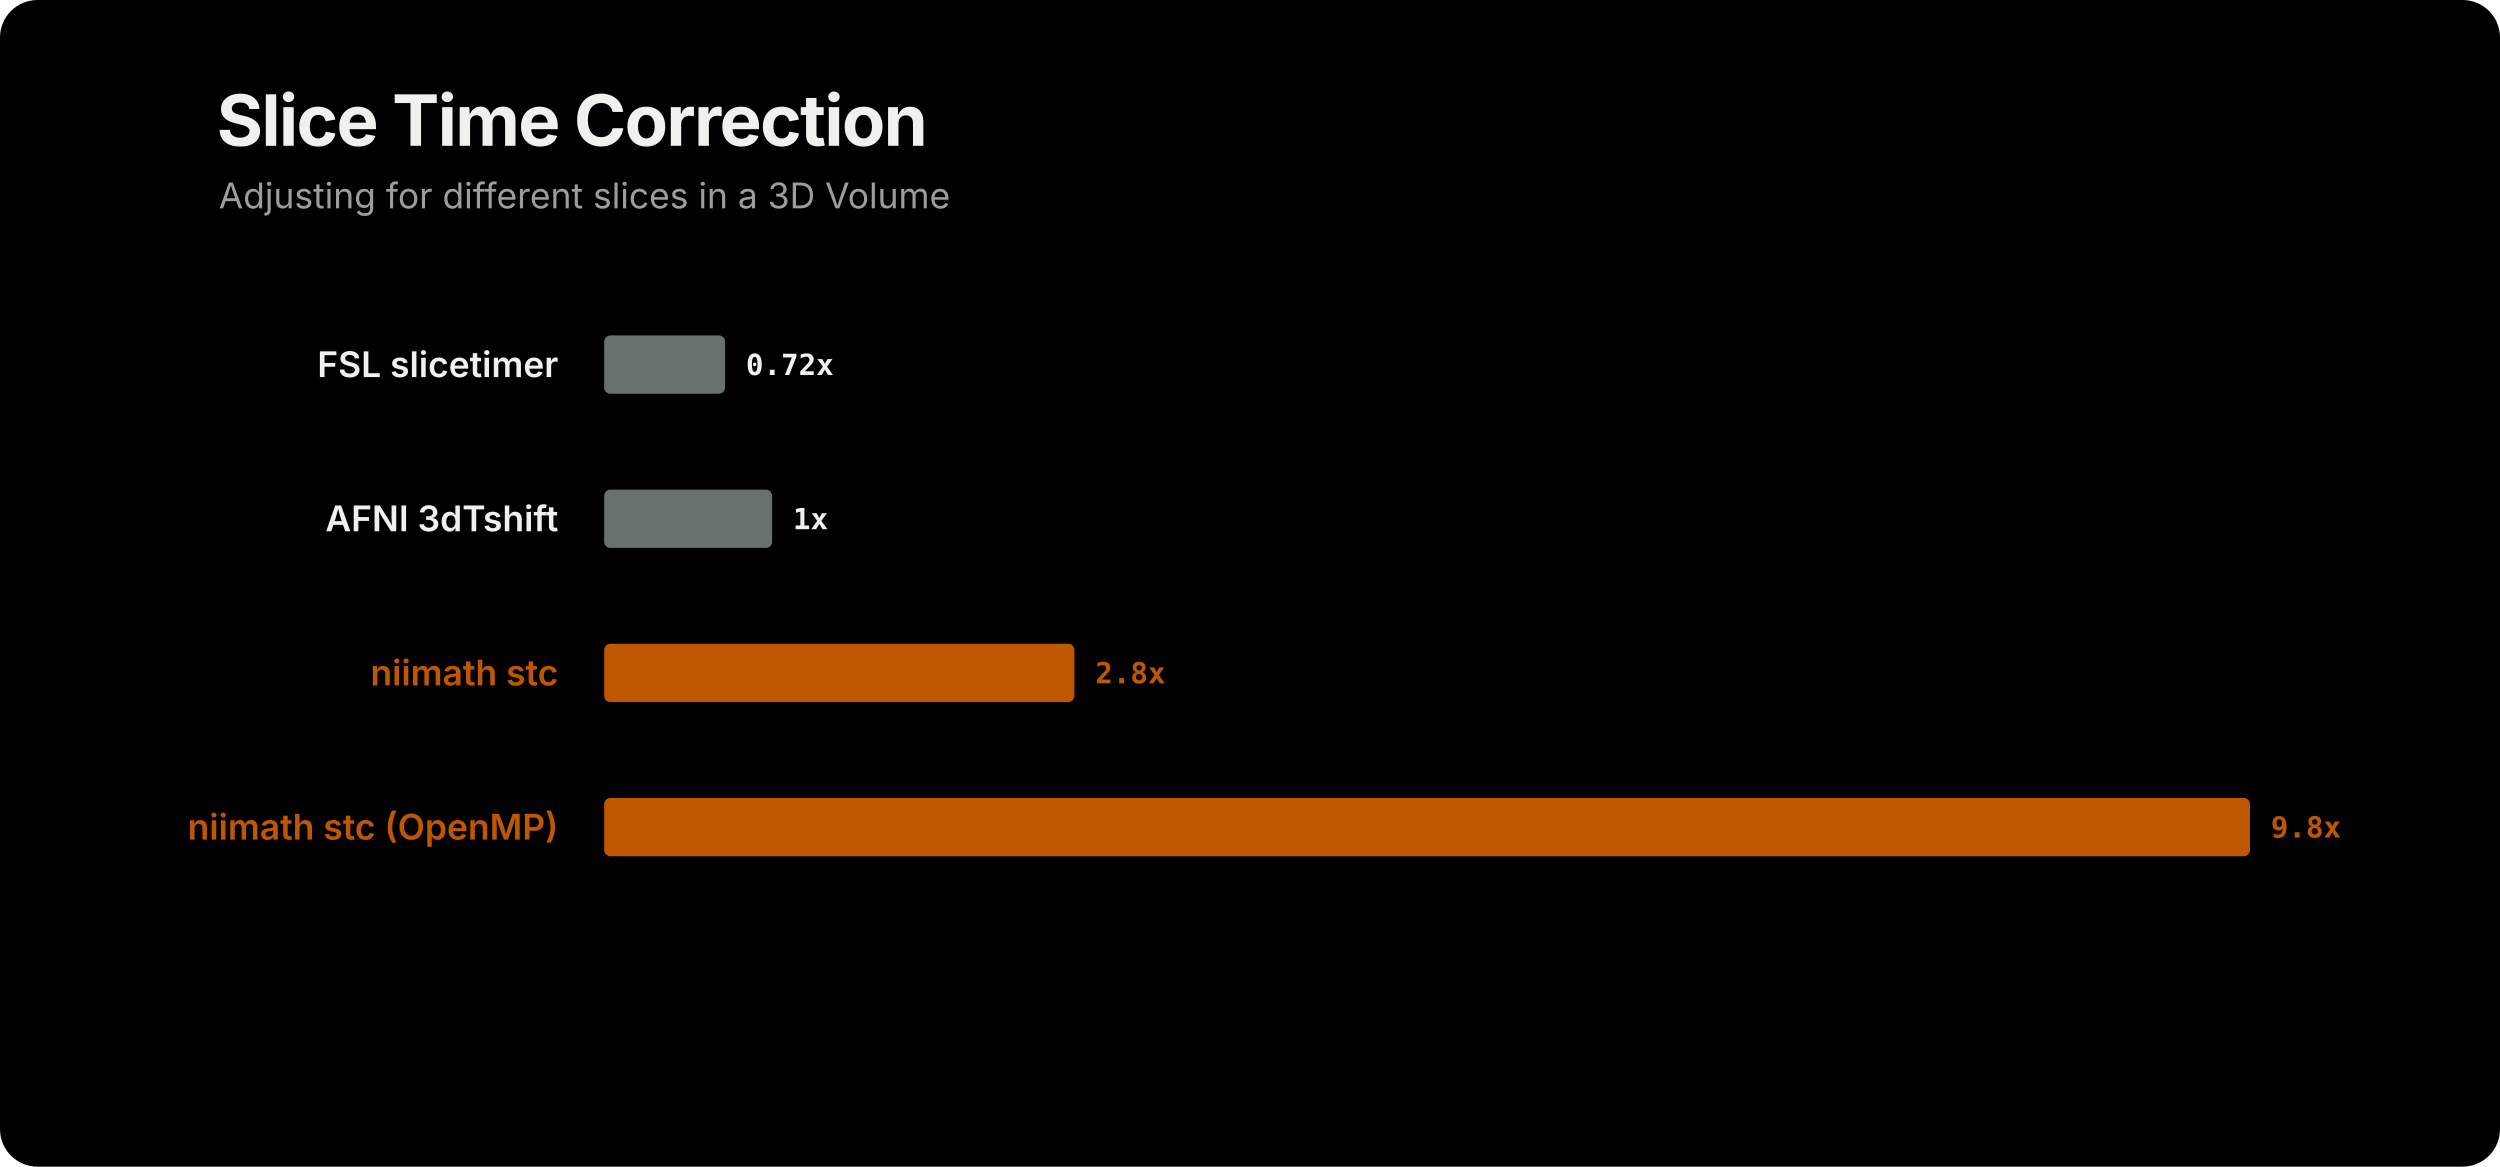
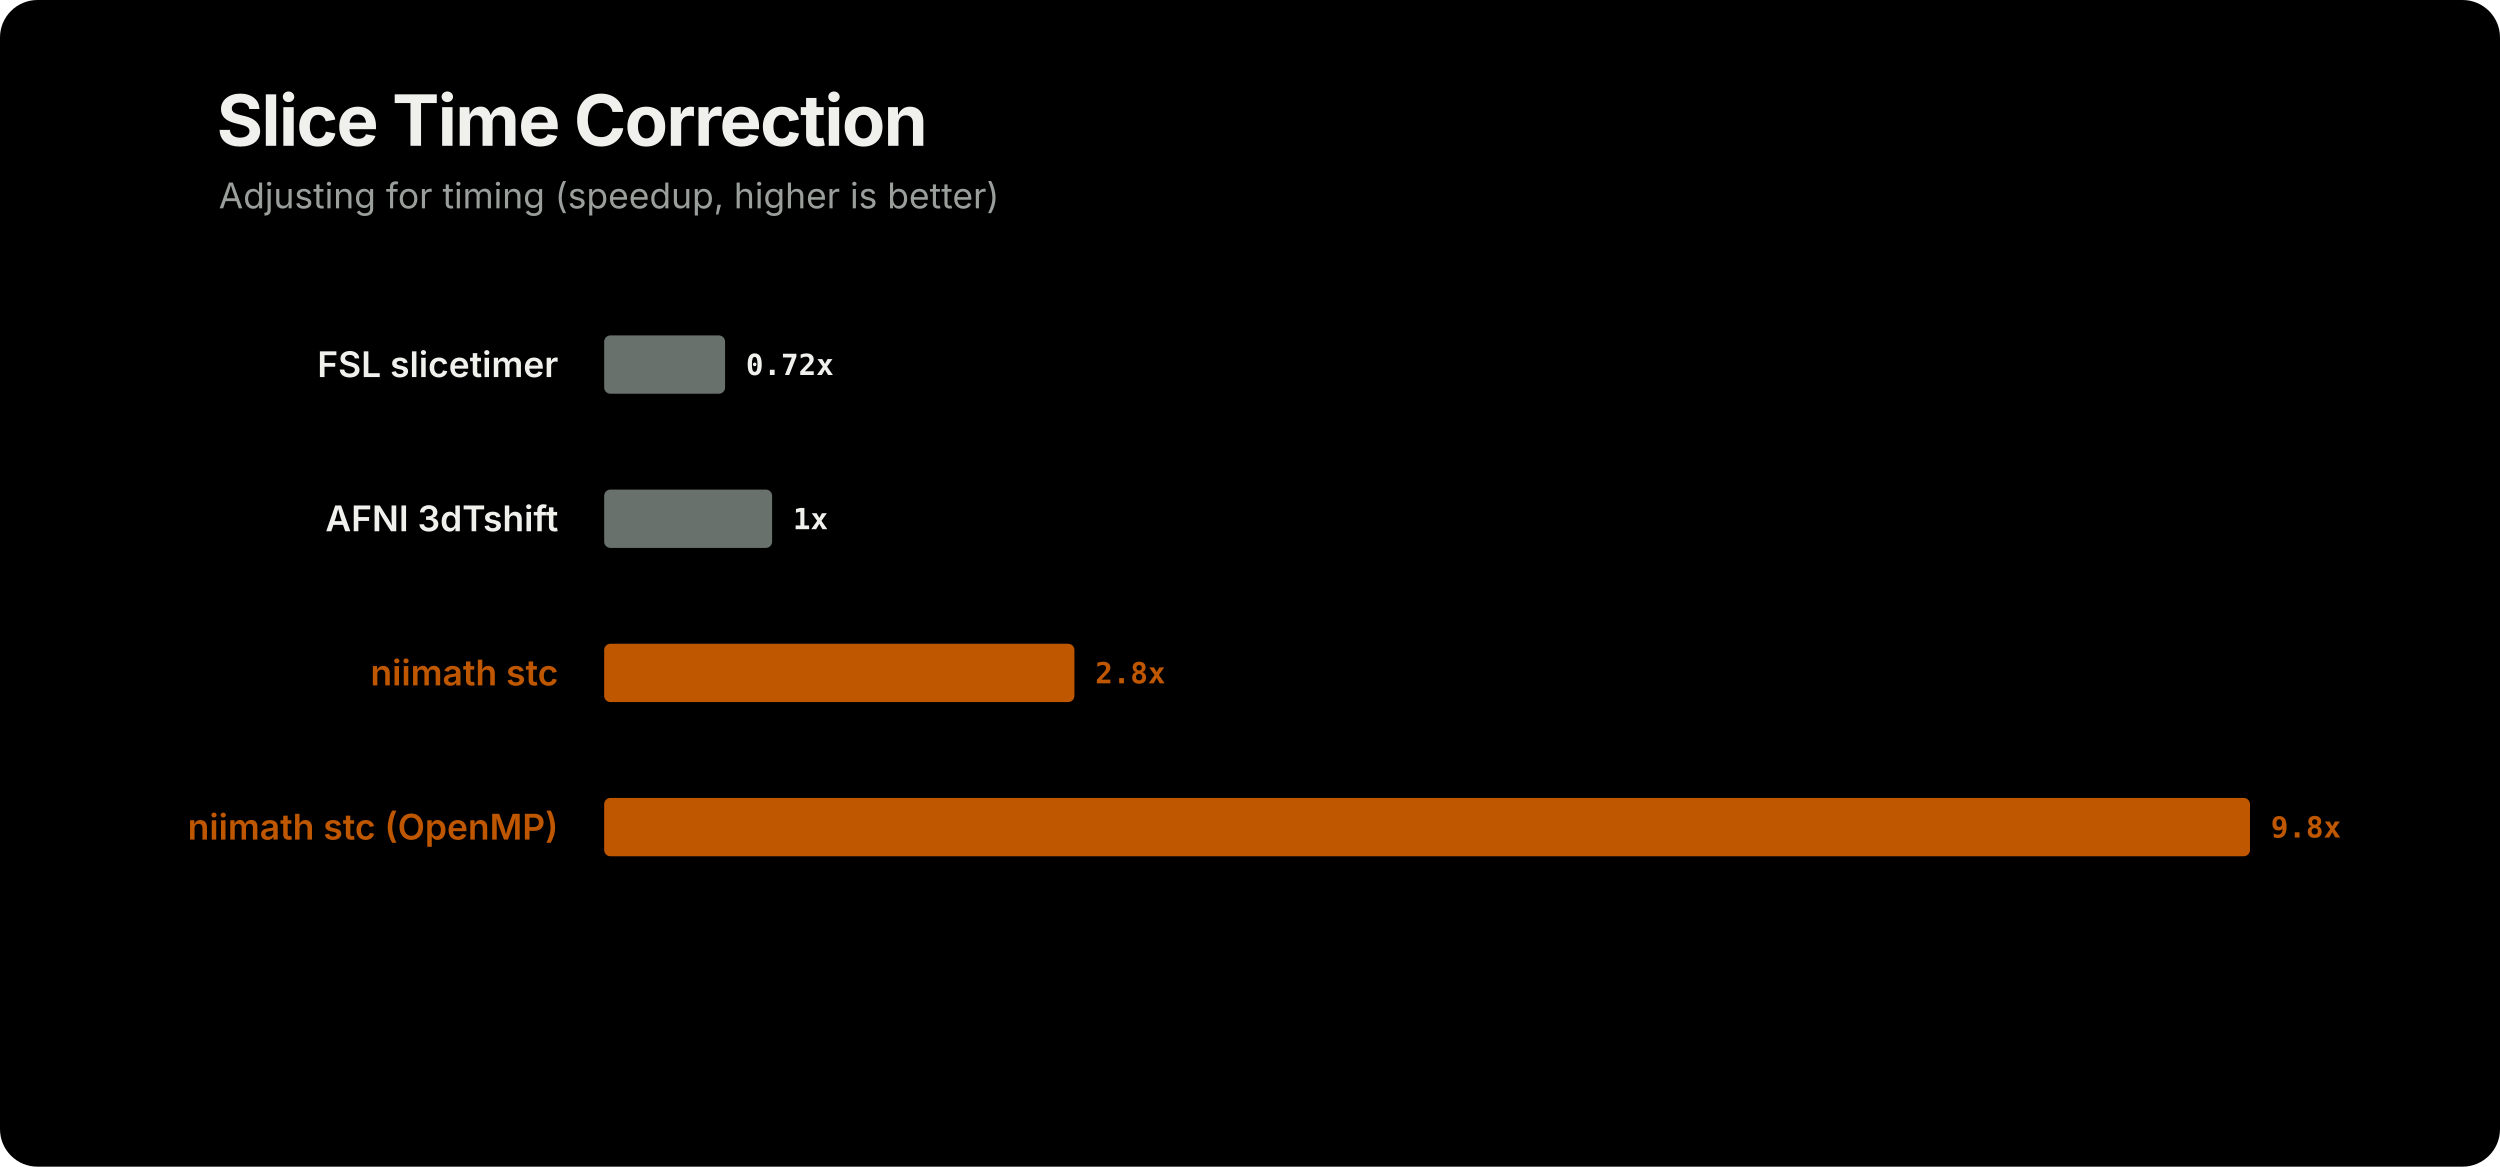
<svg xmlns="http://www.w3.org/2000/svg" width="1200" height="560" viewBox="0 0 1200 560" role="img" aria-labelledby="title desc">
  <rect width="1200" height="560" rx="18" fill="color-mix(in srgb, var(--accent, #bf5700) 20%, var(--bg-base, #0a0c0c))" />
  <style>text{font-family:-apple-system,BlinkMacSystemFont,"Segoe UI",sans-serif;fill:var(--fg-base, #f0f1ed)}.title{font-size:34px;font-weight:650;letter-spacing:-.8px}.subtitle{fill:var(--fg-muted, #9a9f9b);font-size:17px}.label{font-size:17px;font-weight:600}.value{font:600 14px ui-monospace,SFMono-Regular,monospace}.accent{fill:var(--accent, #bf5700)}</style>
  <text x="104" y="70" class="title">Slice Time Correction</text>
-   <text x="105" y="100" class="subtitle">Adjusting for different slices in a 3D Volume</text>
+   <text x="105" y="100" class="subtitle">Adjusting for timing (speedup, higher is better)</text>
  <g transform="translate(0 -30)">
    <text text-anchor="end" class="label" aria-label="FSL slicetimer">
      <tspan x="268" y="211">FSL slicetimer</tspan>
    </text>
    <rect x="290" y="191" width="58.041" height="28" rx="3" fill="#69716d" />
    <text x="358.041" y="210" class="value">0.72x</text>
    <text text-anchor="end" class="label" aria-label="AFNI 3dTshift">
      <tspan x="268" y="285">AFNI 3dTshift</tspan>
    </text>
    <rect x="290" y="265" width="80.612" height="28" rx="3" fill="#69716d" />
    <text x="380.612" y="284" class="value">1x</text>
    <text text-anchor="end" class="label accent" aria-label="niimath stc">
      <tspan x="268" y="359">niimath stc</tspan>
    </text>
    <rect x="290" y="339" width="225.714" height="28" rx="3" fill="var(--accent, #bf5700)" />
    <text x="525.714" y="358" class="value accent">2.8x</text>
    <text text-anchor="end" class="label accent" aria-label="niimath stc (OpenMP)">
      <tspan x="268" y="433">niimath stc (OpenMP)</tspan>
    </text>
    <rect x="290" y="413" width="790" height="28" rx="3" fill="var(--accent, #bf5700)" />
    <text x="1090" y="432" class="value accent">9.8x</text>
  </g>
</svg>
